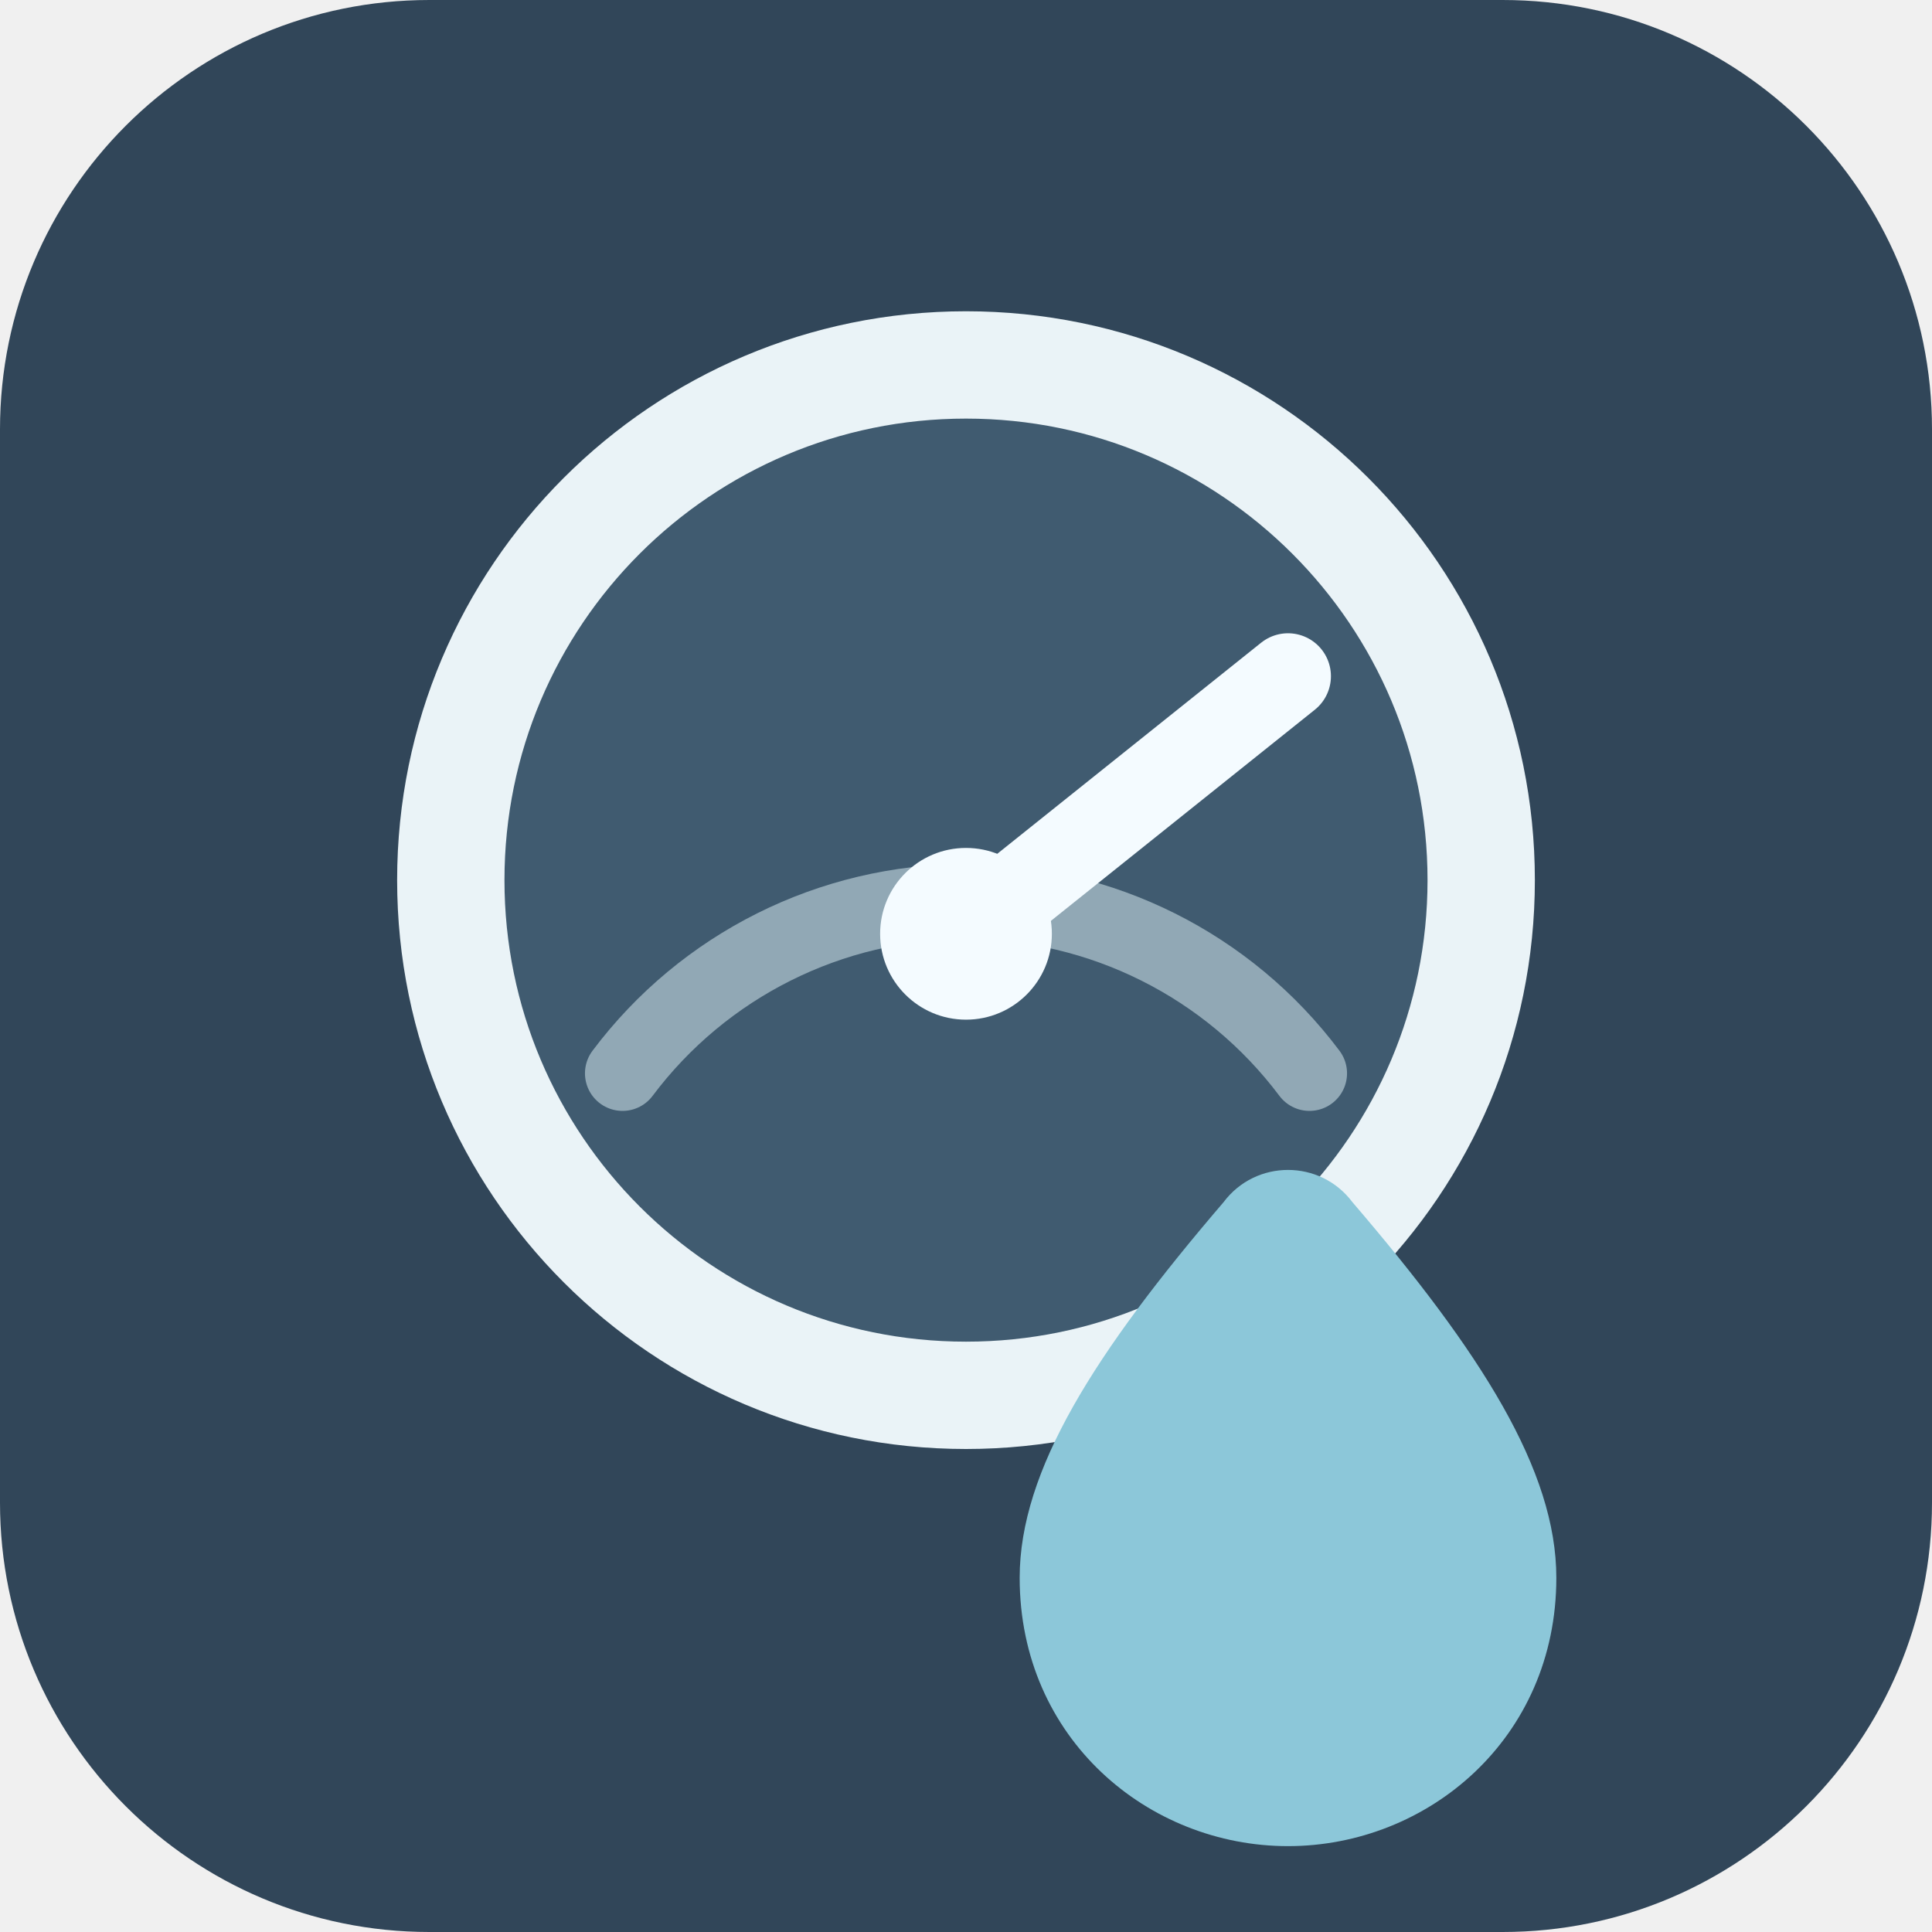
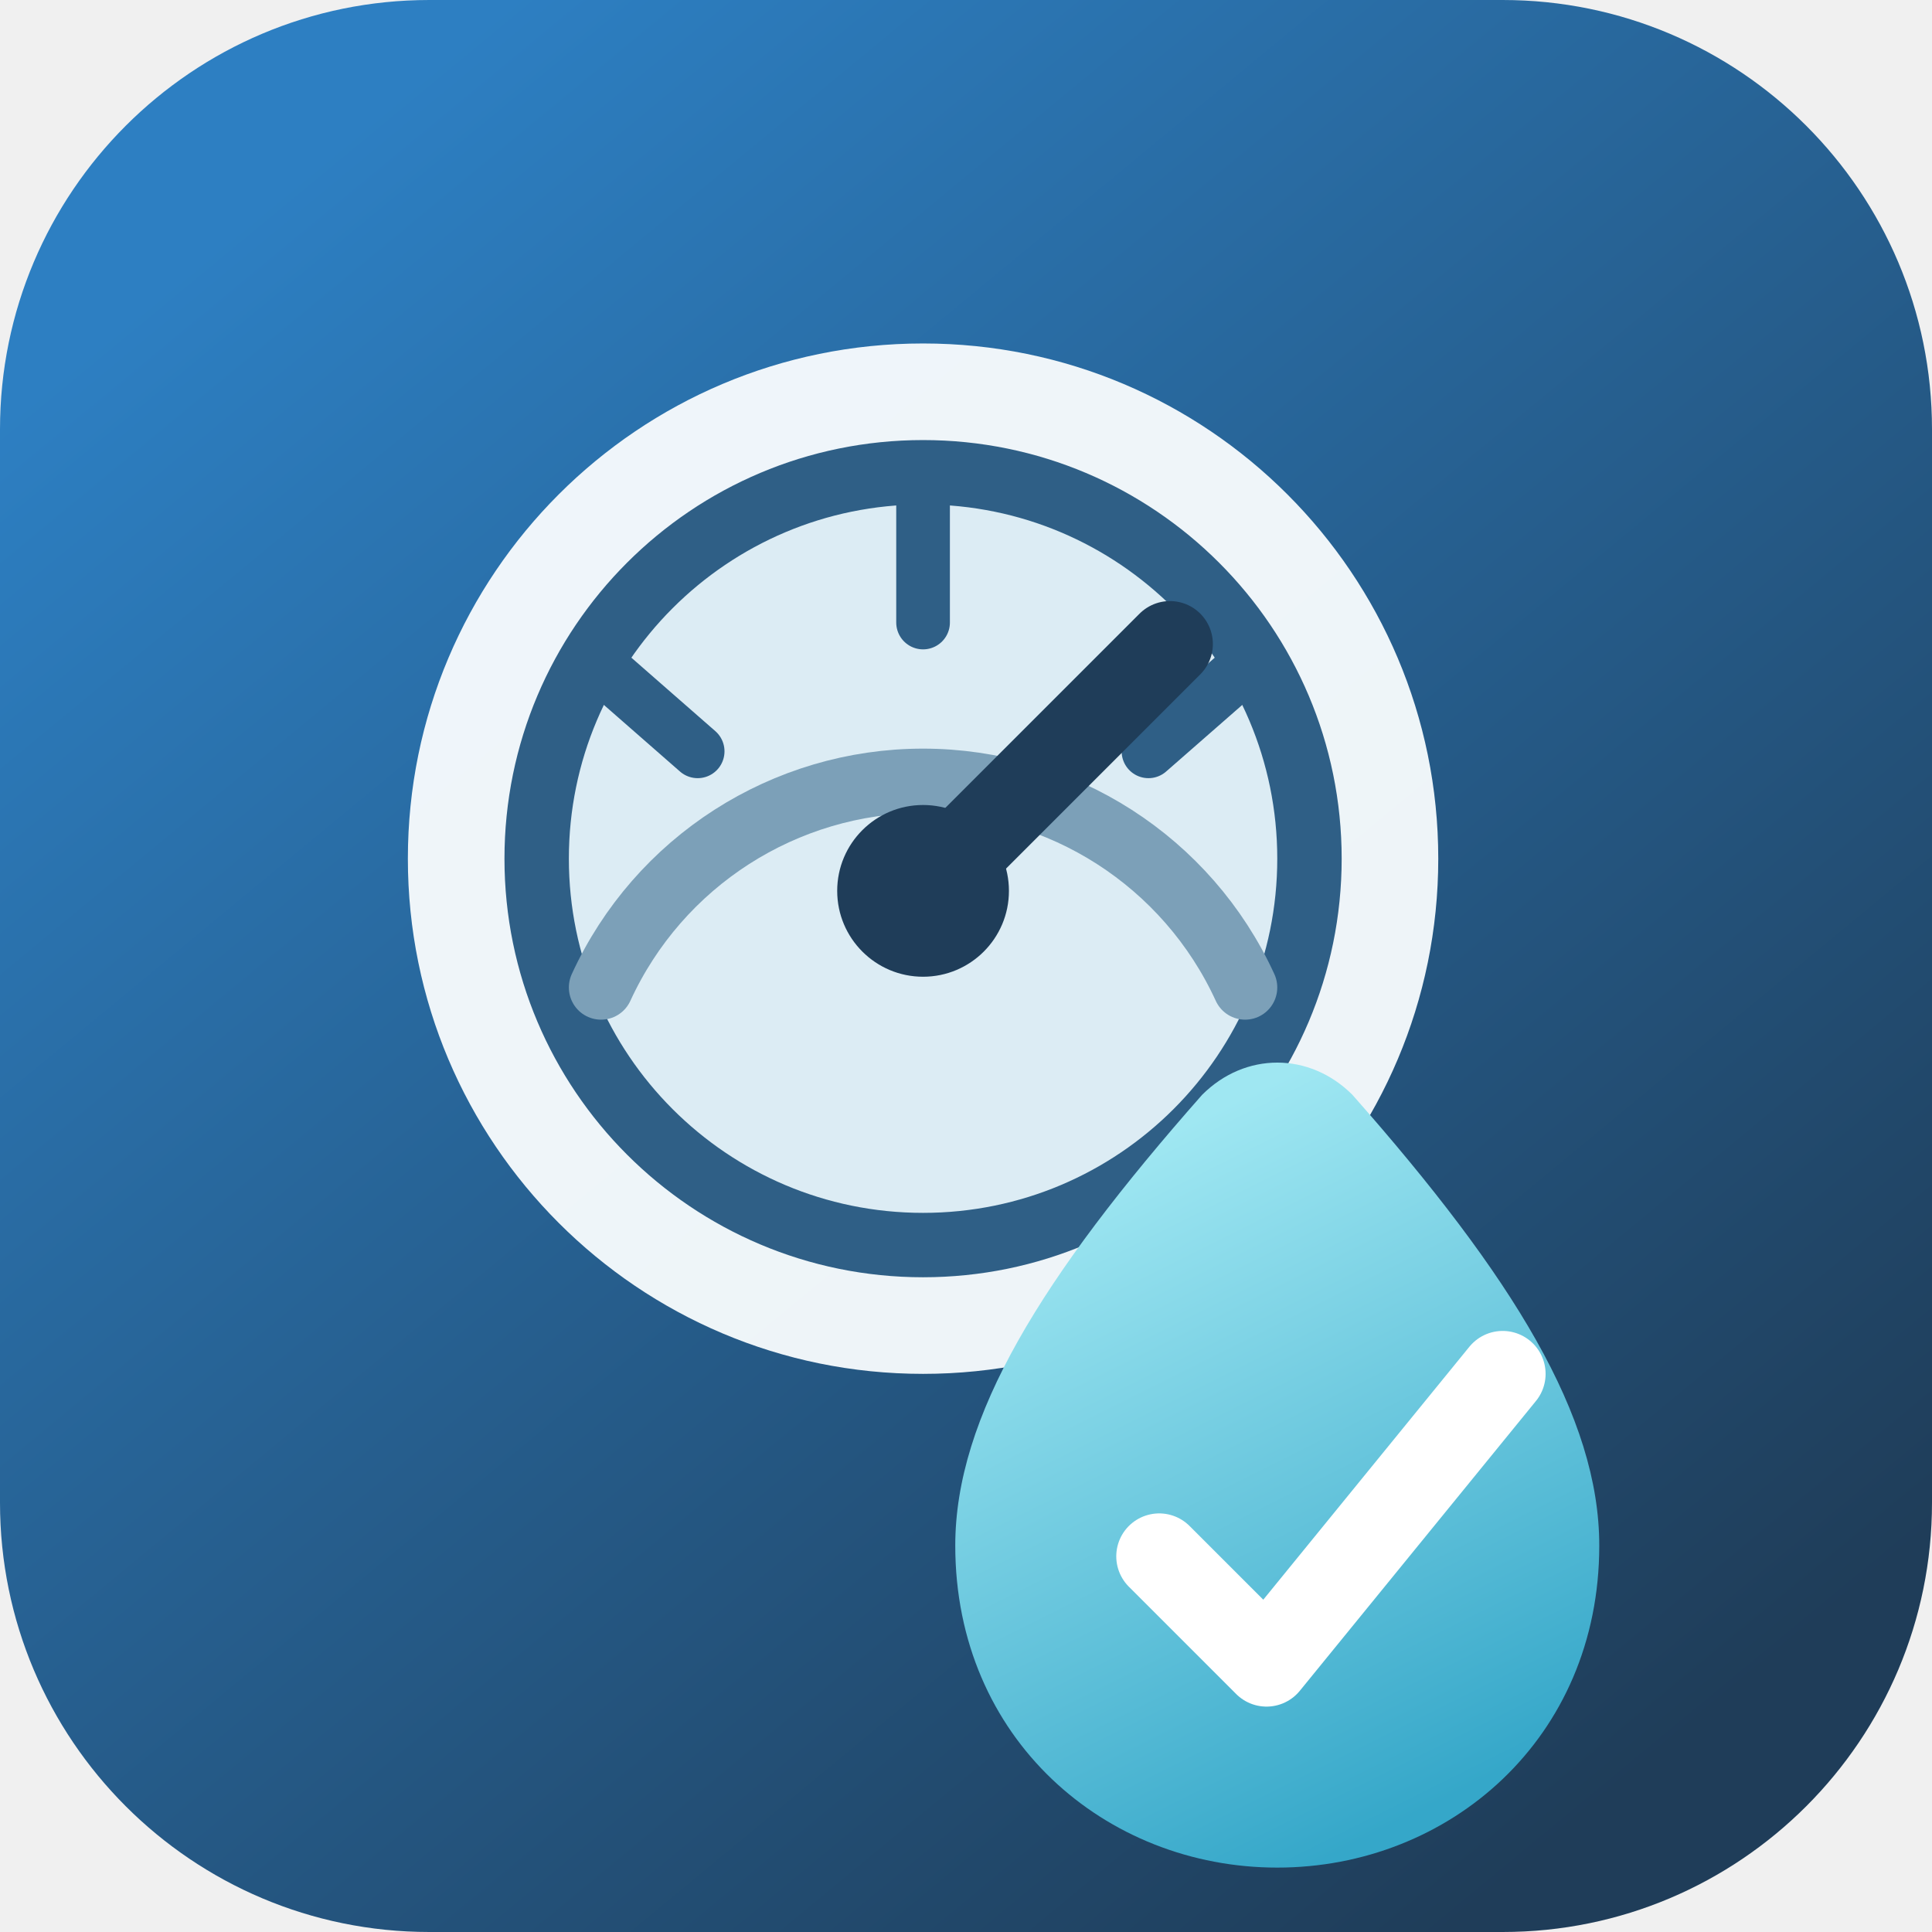
<svg xmlns="http://www.w3.org/2000/svg" viewBox="0 0 180 180">
-   <rect width="180" height="180" rx="40" fill="#314659" />
-   <circle cx="90" cy="82" r="48" fill="#405b70" stroke="#eaf3f7" stroke-width="10" />
-   <path d="M58 100a40 40 0 0 1 64 0" fill="none" stroke="#91a8b5" stroke-width="7" stroke-linecap="round" />
-   <path d="M90 87l30-24" stroke="#f4fbff" stroke-width="8" stroke-linecap="round" />
-   <circle cx="90" cy="87" r="8" fill="#f4fbff" />
-   <path d="M126 112c12 14 19 25 19 35 0 15-12 25-25 25s-25-10-25-25c0-10 7-21 19-35 3-4 9-4 12 0z" fill="#8cc7d9" />
+   <defs>
+     <linearGradient id="bg" x1="28" y1="16" x2="152" y2="166" gradientUnits="userSpaceOnUse">
+       <stop offset="0" stop-color="#2d7fc2" />
+       <stop offset="1" stop-color="#1f3d59" />
+     </linearGradient>
+     <linearGradient id="drop" x1="112" y1="104" x2="142" y2="164" gradientUnits="userSpaceOnUse">
+       <stop offset="0" stop-color="#9fe7f2" />
+       <stop offset="1" stop-color="#35a7c9" />
+     </linearGradient>
+   </defs>
+   <rect width="180" height="180" rx="40" fill="url(#bg)" />
+   <circle cx="86" cy="80" r="48" fill="#f7fbfd" opacity=".96" />
+   <circle cx="86" cy="80" r="36" fill="#dcecf4" stroke="#2f5f86" stroke-width="6" />
+   <path d="M56 92a33 33 0 0 1 60 0" fill="none" stroke="#7ca0b8" stroke-width="6" stroke-linecap="round" />
+   <path d="M65 70l-8-7M86 58V47M107 70l8-7" fill="none" stroke="#2f5f86" stroke-width="5" stroke-linecap="round" />
+   <path d="M86 83l23-23" fill="none" stroke="#1f3d59" stroke-width="8" stroke-linecap="round" />
+   <circle cx="86" cy="83" r="8" fill="#1f3d59" />
+   <path d="M126 102c15 17 23 30 23 42 0 18-14 30-30 30s-30-12-30-30c0-12 8-25 23-42 4-4 10-4 14 0z" fill="url(#drop)" />
+   <path d="M108 145l10 10 22-27" fill="none" stroke="#fff" stroke-width="8" stroke-linecap="round" stroke-linejoin="round" />
</svg>
